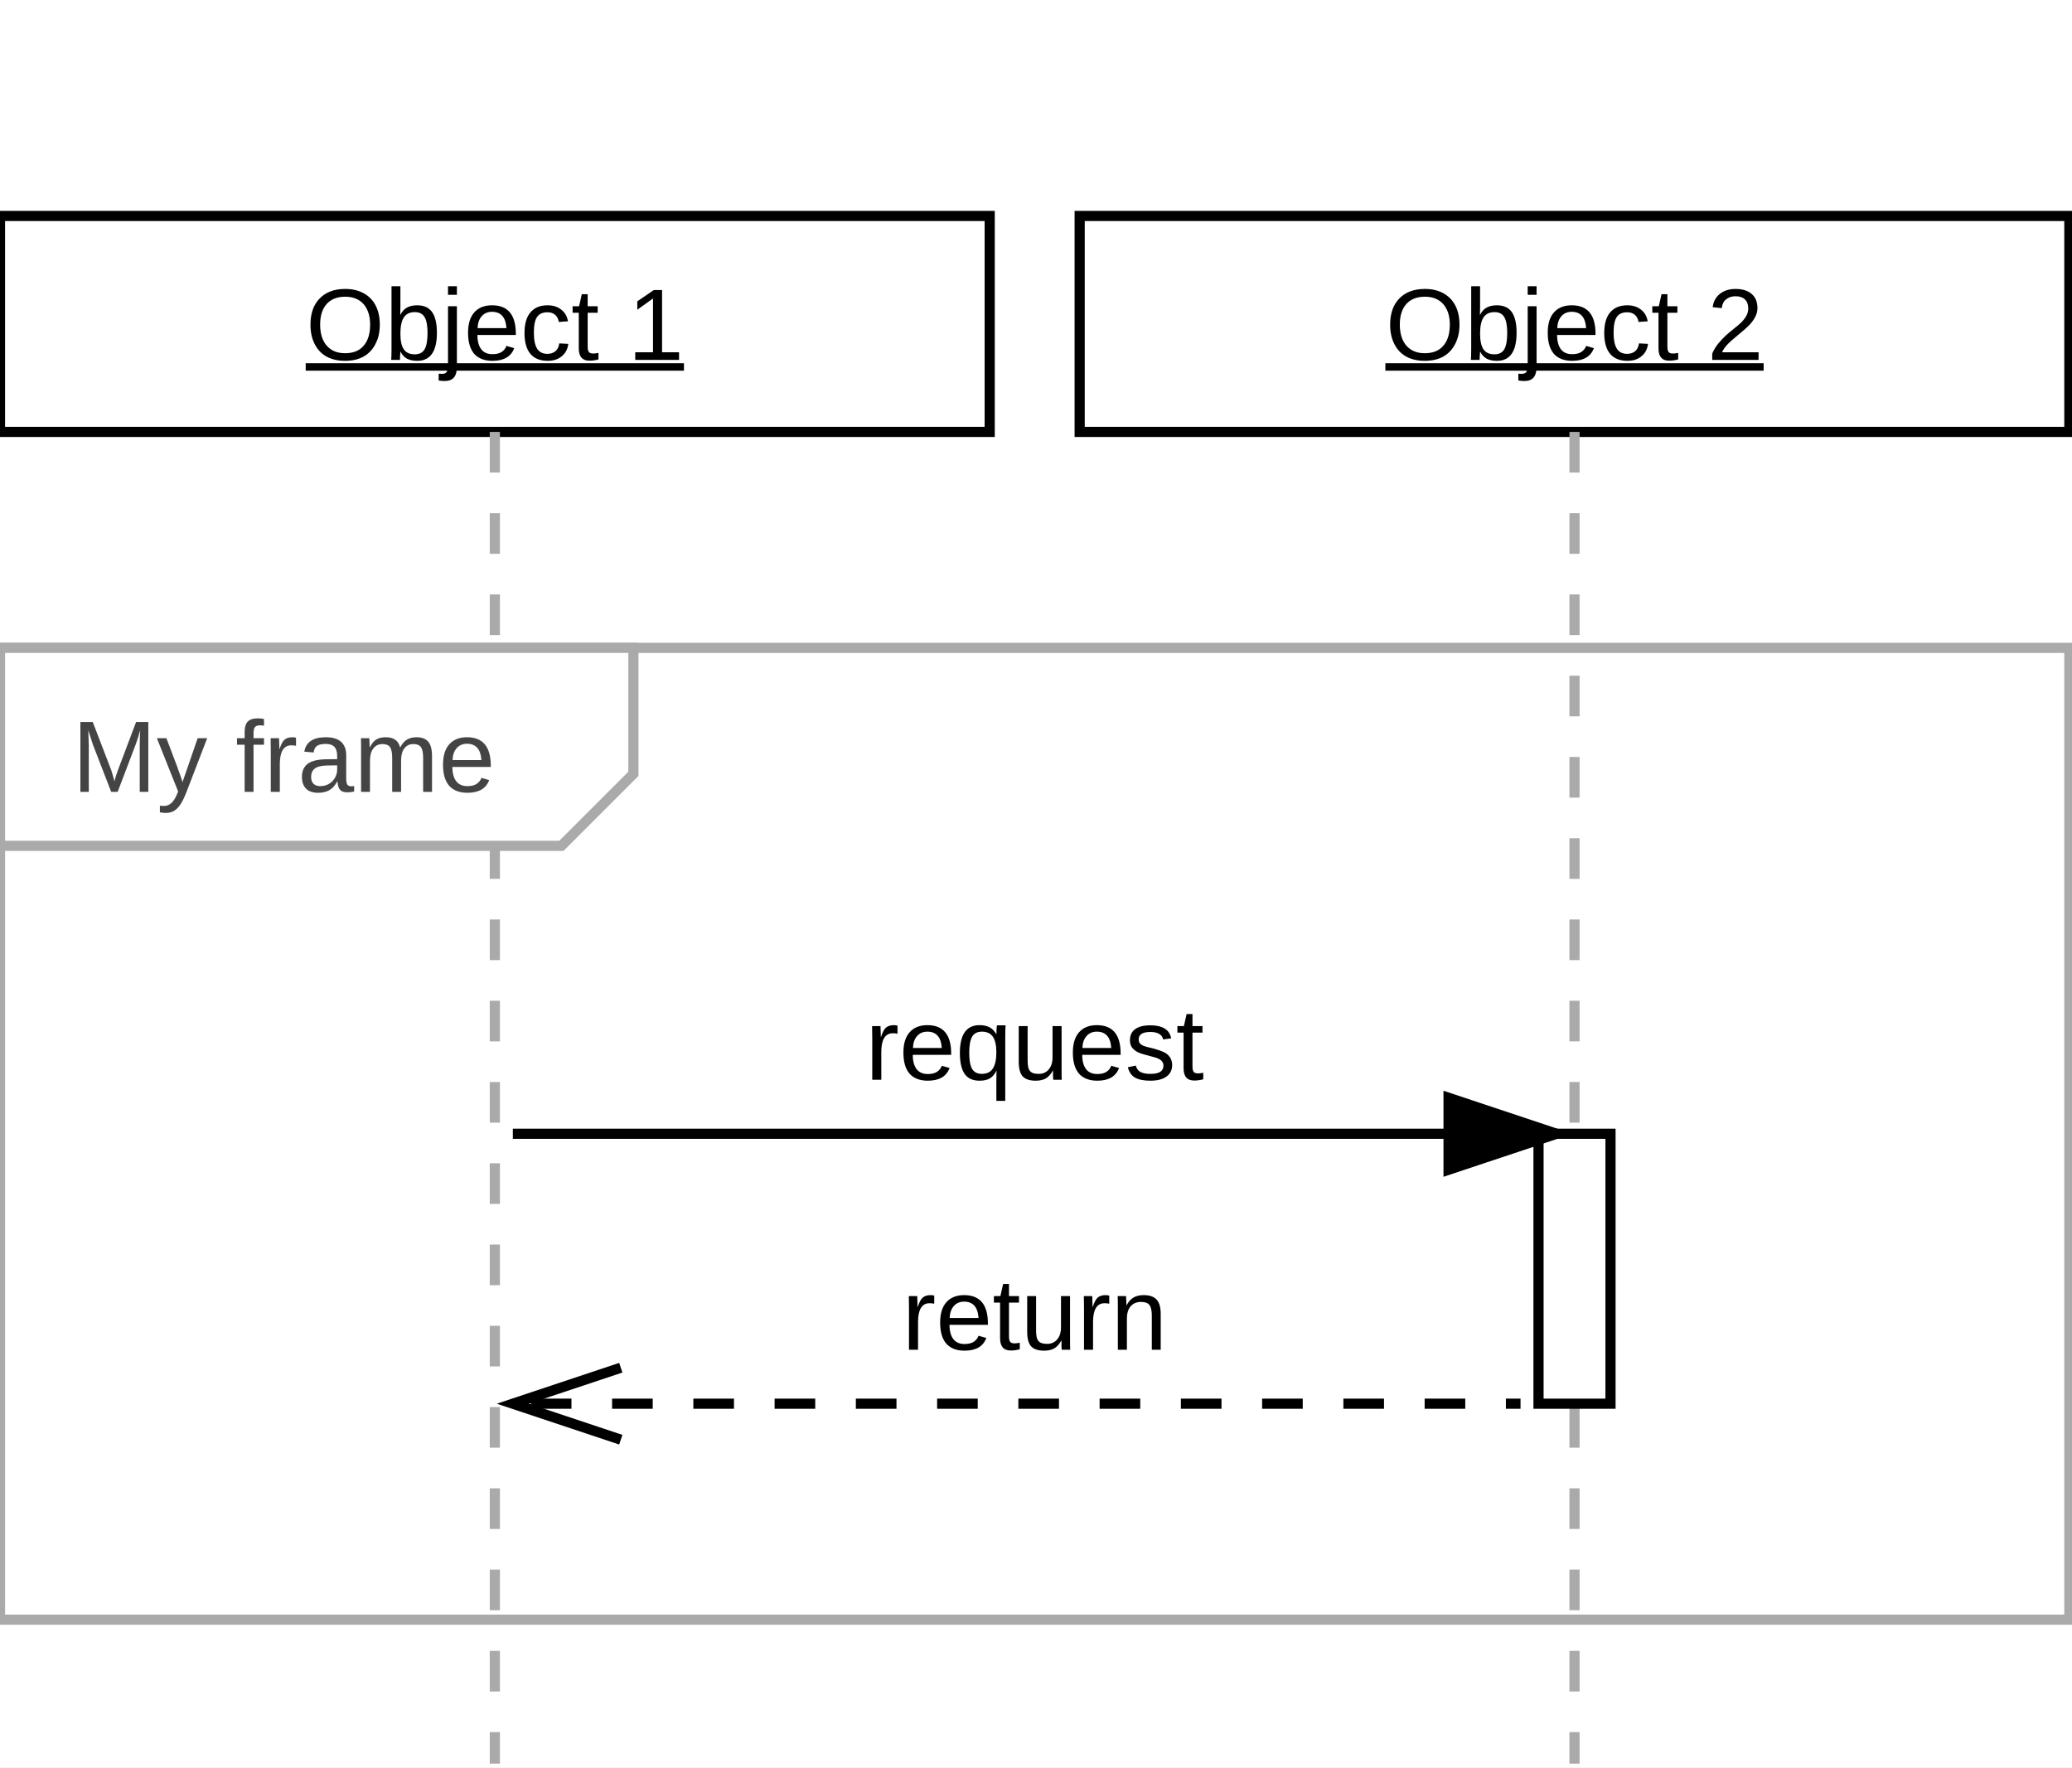
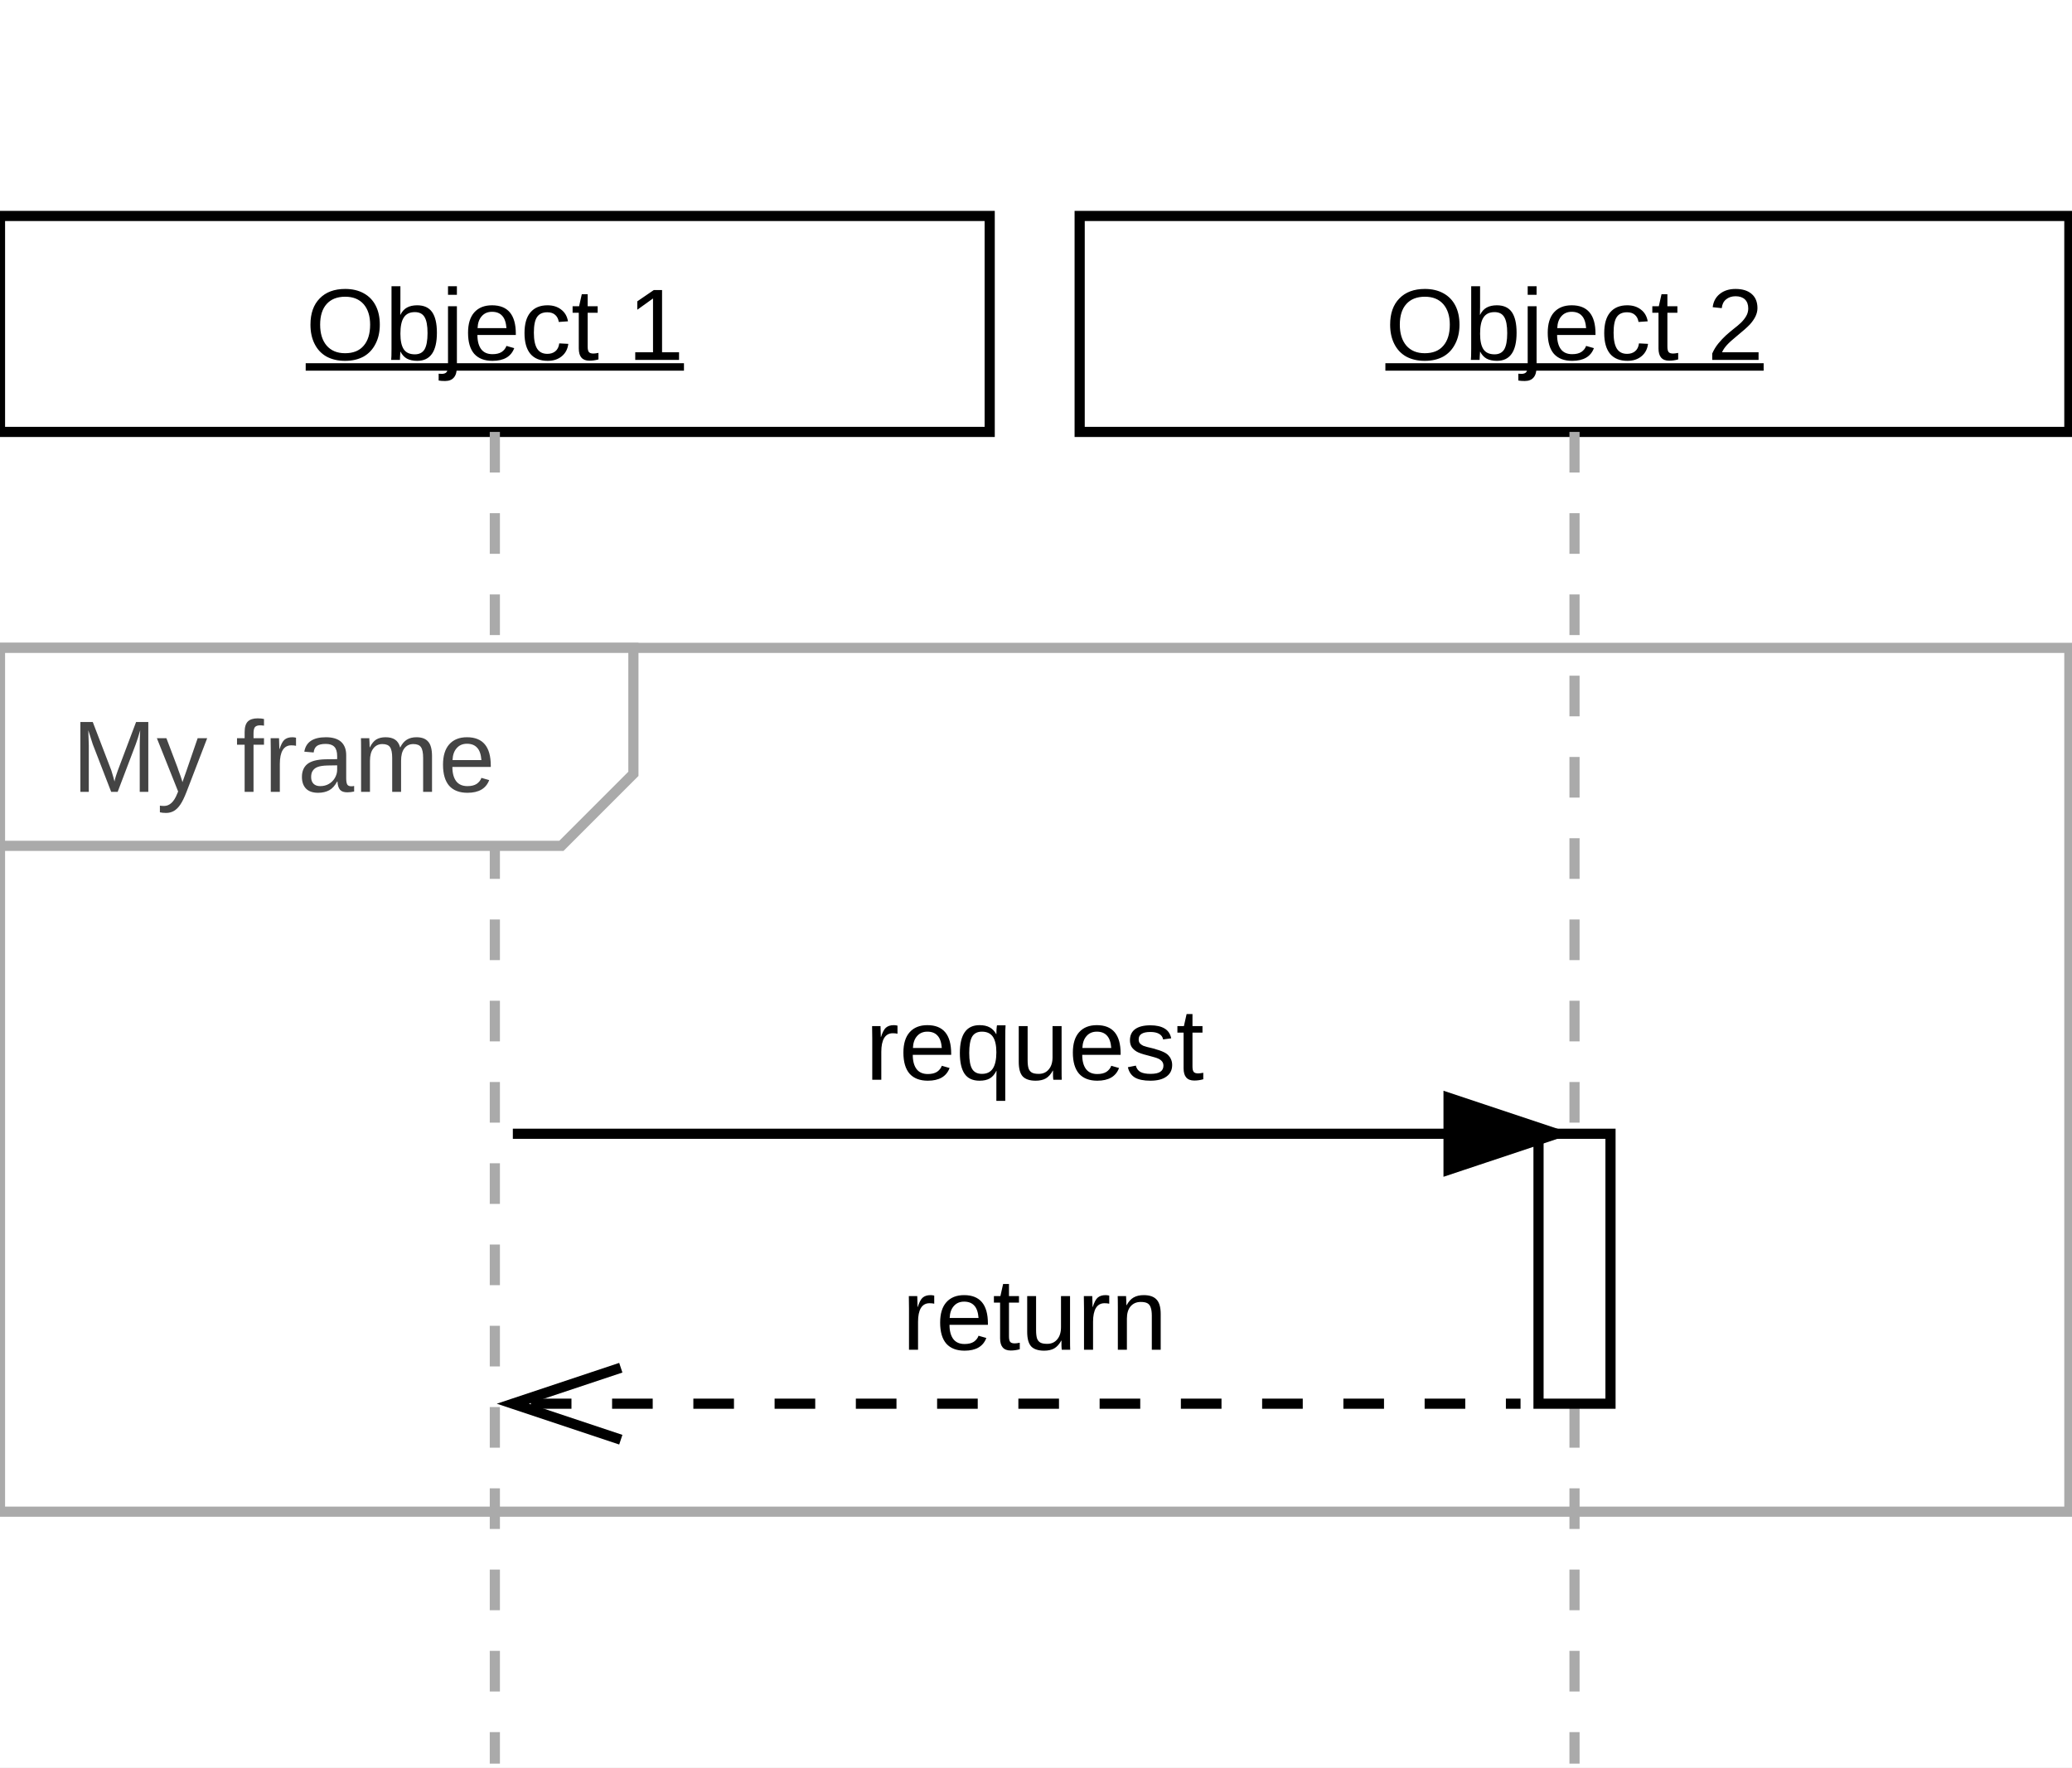
<svg xmlns="http://www.w3.org/2000/svg" baseProfile="full" height="174px" version="1.1" width="204px">
  <defs />
  <g id="shapes" transform="scale(1.0)">
    <rect fill="white" height="100%" width="100%" x="0" y="0" />
    <rect fill="white" height="21.26" stroke="black" stroke-width="1" width="97.441" x="0.0" y="21.26" />
    <text fill="black" font-family="Arial, Helvetica, sans-serif" font-size="10px" text-anchor="middle" text-decoration="underline" x="48.72" y="35.433">Object 1</text>
    <rect fill="white" height="21.26" stroke="black" stroke-width="1" width="97.441" x="106.299" y="21.26" />
    <text fill="black" font-family="Arial, Helvetica, sans-serif" font-size="10px" text-anchor="middle" text-decoration="underline" x="155.02" y="35.433">Object 2</text>
    <line stroke="#aaaaaa" stroke-dasharray="4" stroke-width="1" x1="48.72" x2="48.72" y1="42.52" y2="173.622" />
    <line stroke="#aaaaaa" stroke-dasharray="4" stroke-width="1" x1="155.02" x2="155.02" y1="42.52" y2="173.622" />
    <rect fill="white" height="26.575" stroke="black" stroke-width="1" width="7.087" x="151.476" y="111.614" />
    <text fill="black" font-family="Arial, Helvetica, sans-serif" font-size="10px" text-anchor="middle" x="101.87" y="106.299">request</text>
    <line stroke="black" stroke-width="1" x1="50.492" x2="151.476" y1="111.614" y2="111.614" />
    <polygon fill="black" points="142.618,115.157 153.248,111.614 142.618,108.071" stroke="black" />
    <text fill="black" font-family="Arial, Helvetica, sans-serif" font-size="10px" text-anchor="middle" x="101.87" y="132.874">return</text>
    <line stroke="black" stroke-dasharray="4" stroke-width="1" x1="52.264" x2="149.705" y1="138.189" y2="138.189" />
    <polyline fill="none" points="61.122,141.732 50.492,138.189 61.122,134.646" stroke="black" />
-     <rect fill="none" height="95.669" stroke="#aaaaaa" stroke-width="1" width="203.74" x="0.0" y="63.78" />
+     <rect fill="none" height="85.039" stroke="#aaaaaa" stroke-width="1" width="203.74" x="0.0" y="63.78" />
    <polyline fill="white" points="0.0,63.78 62.362,63.78 62.362,76.181 55.276,83.268 0.0,83.268 0.0,63.78" stroke="#aaaaaa" />
    <text fill="#444" font-family="Arial, Helvetica, sans-serif" font-size="10px" text-anchor="start" x="7.087" y="77.953">My frame</text>
  </g>
</svg>
